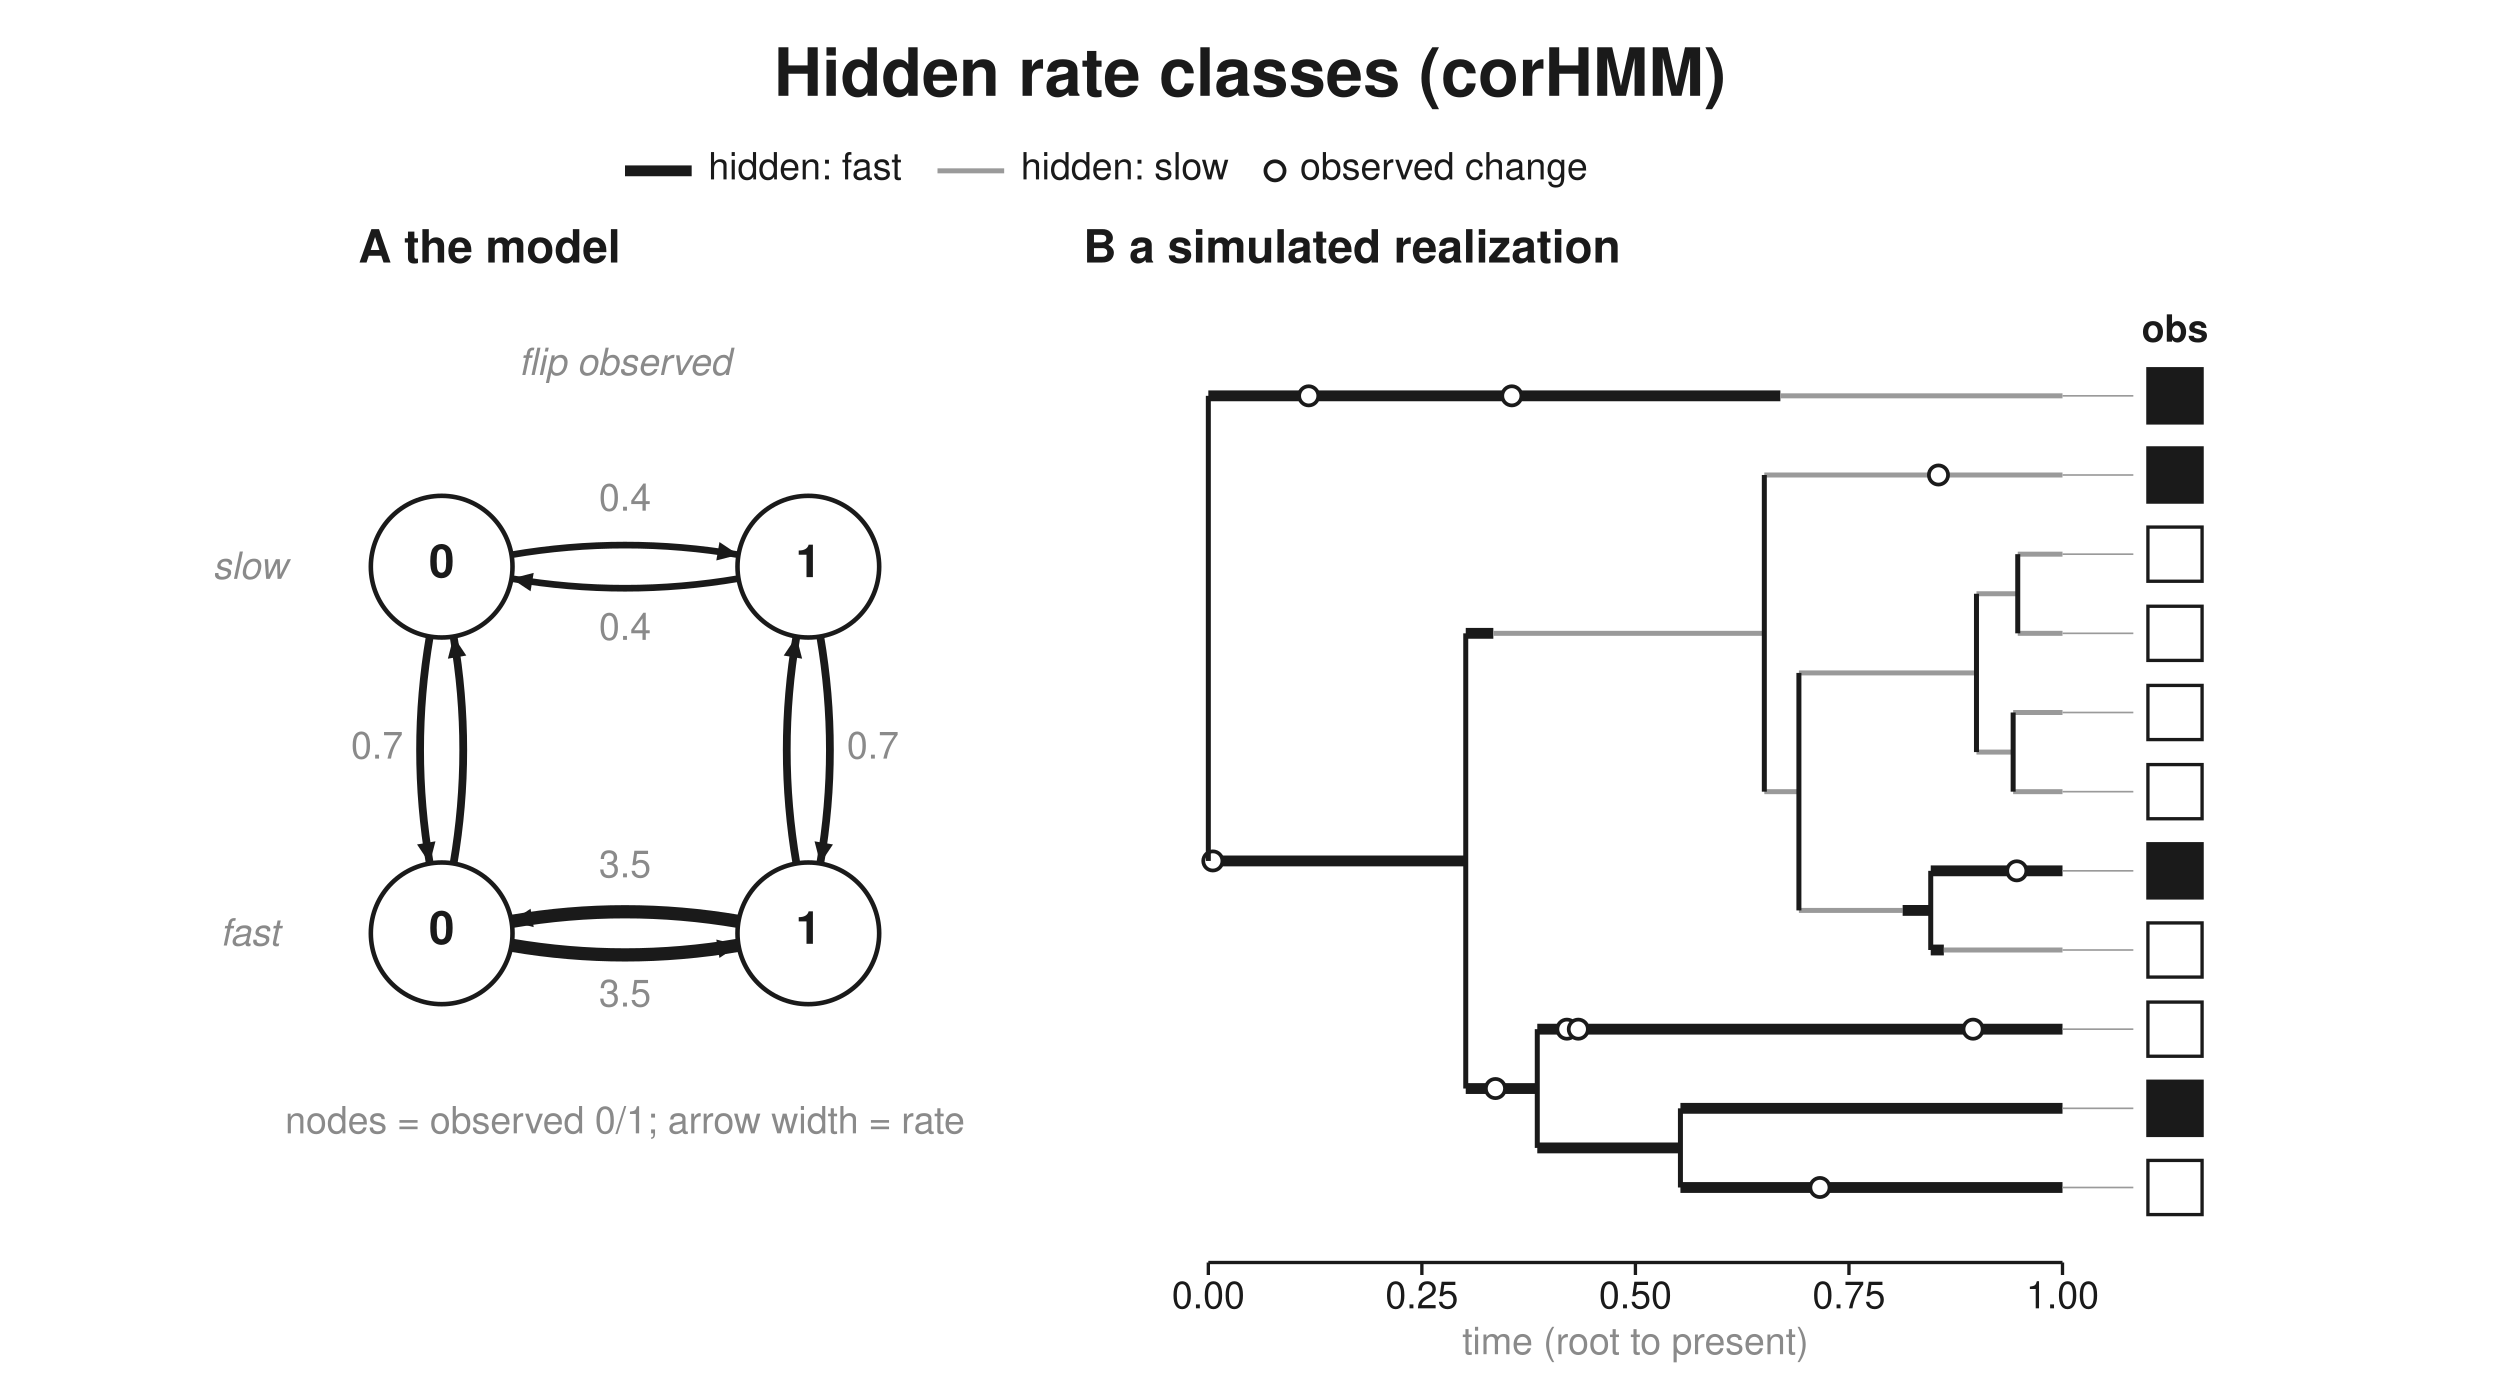
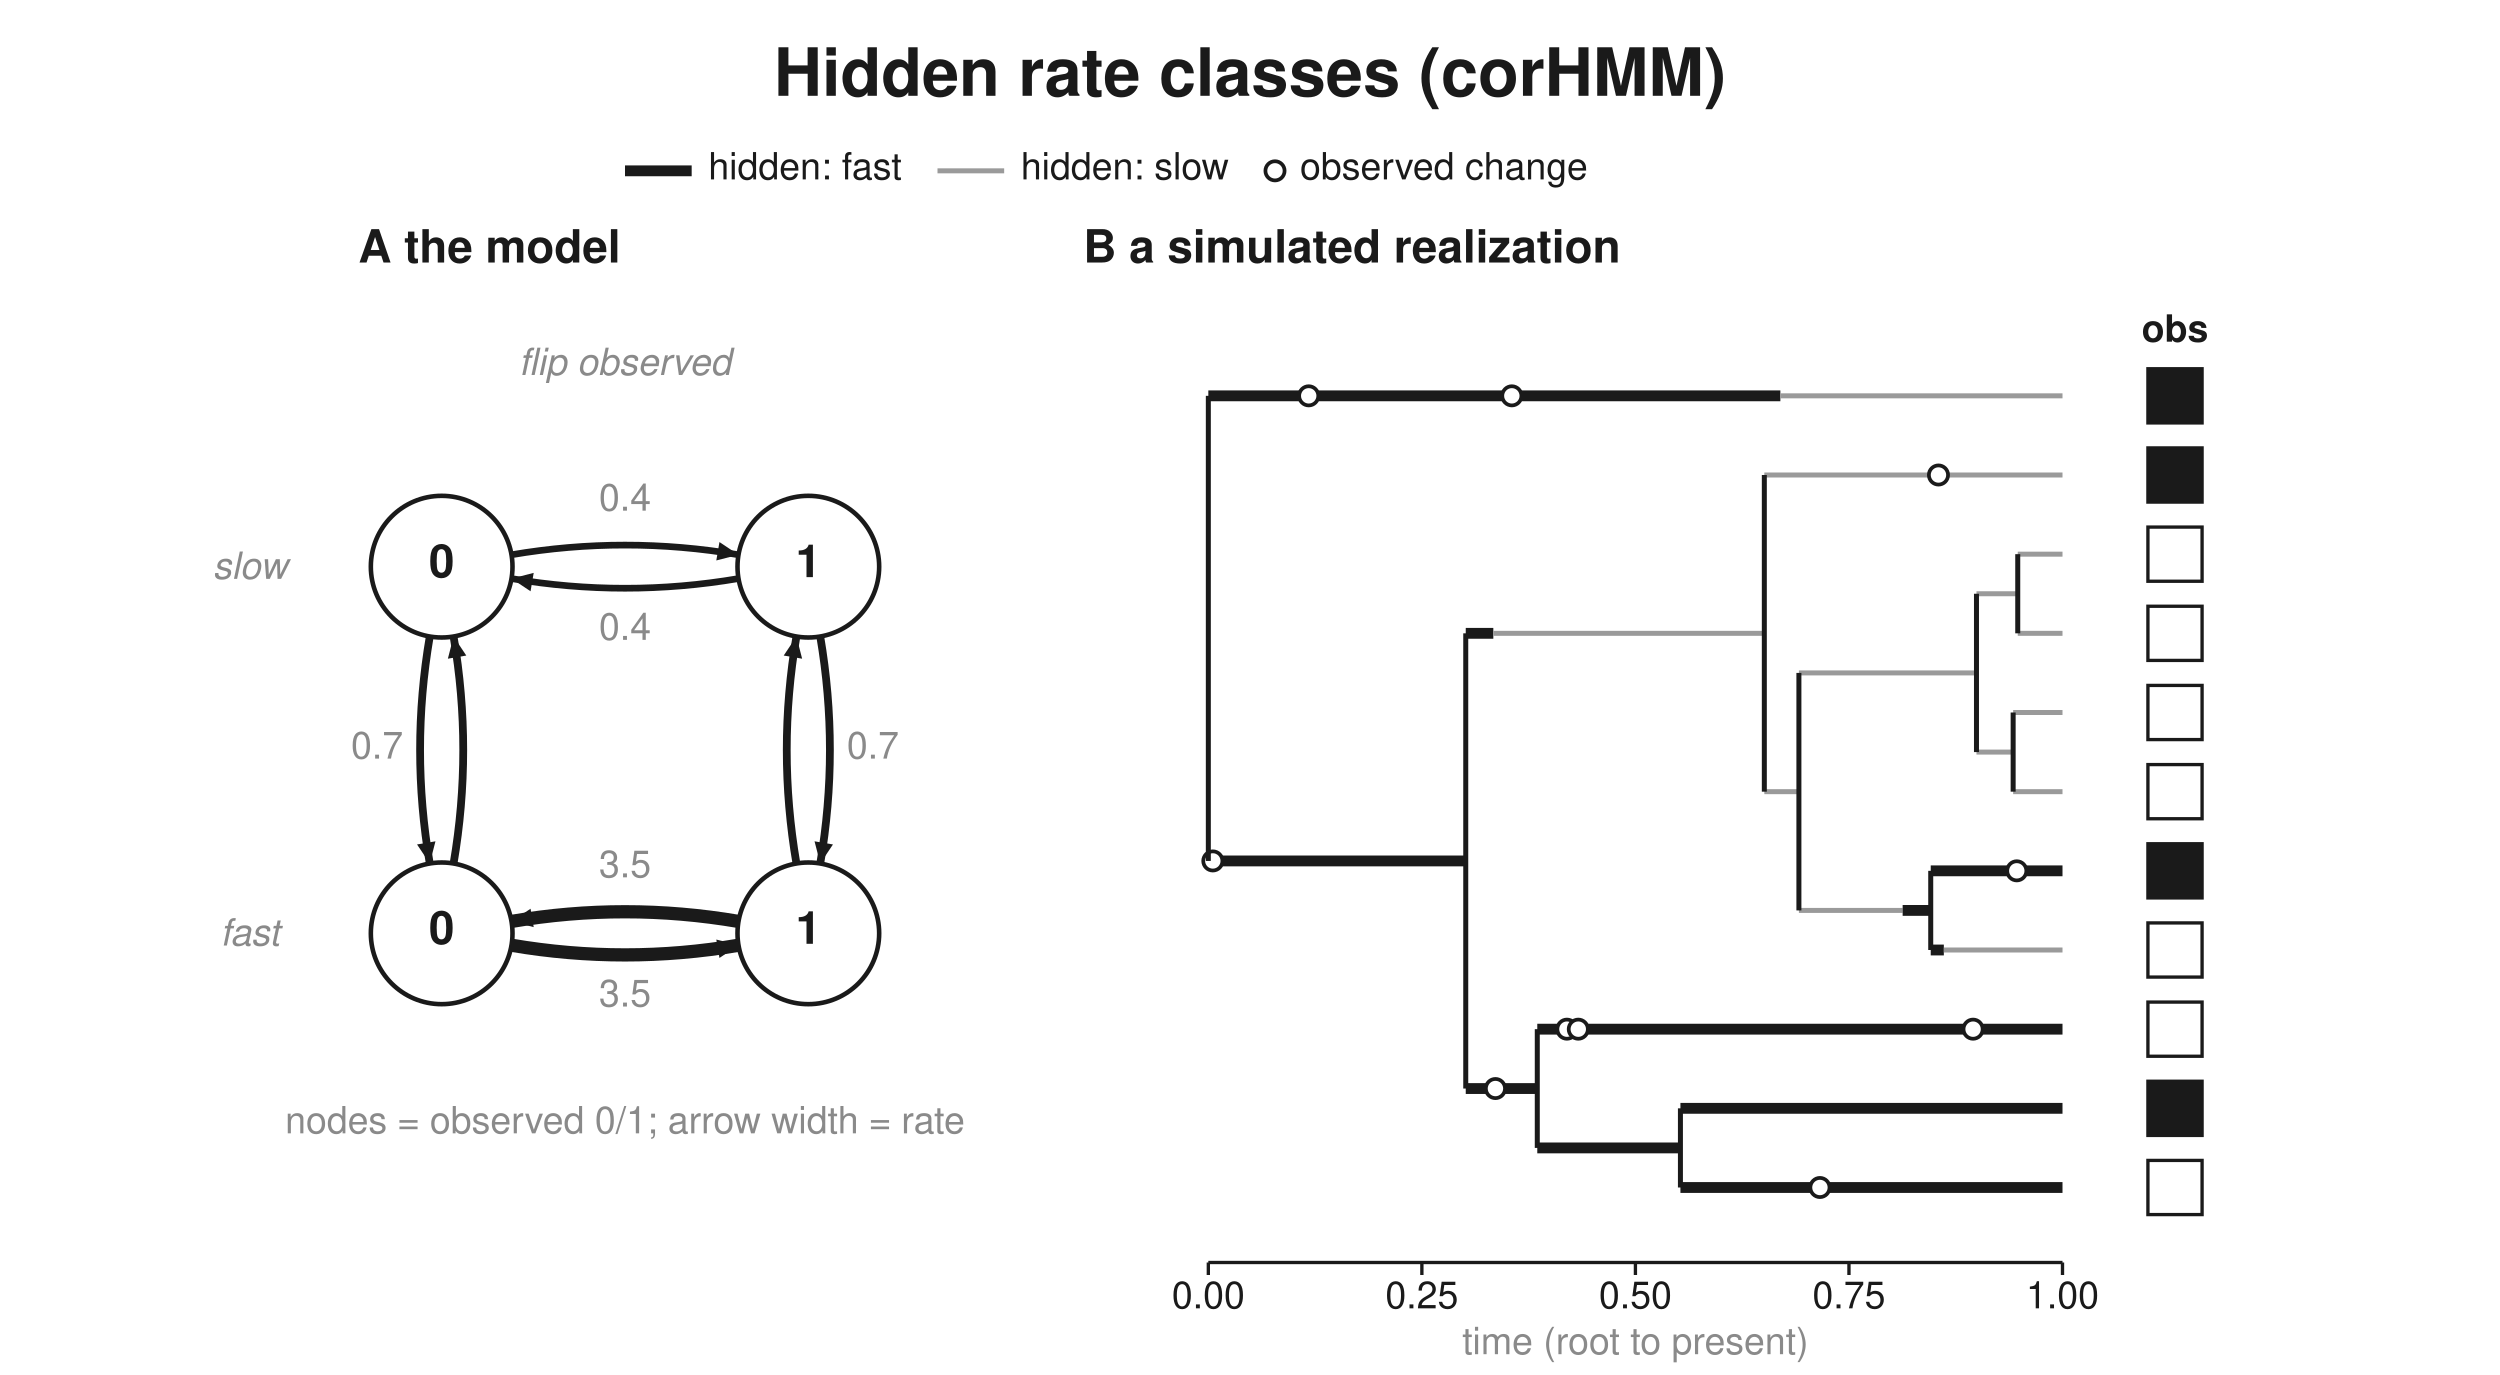
<svg xmlns="http://www.w3.org/2000/svg" width="1200" height="660" viewBox="0 0 1200 660">
  <defs>
</defs>
  <rect x="0" y="0" width="1200" height="660" fill="white" />
  <text x="600.0" y="46" font-size="32" font-family="Helvetica" text-anchor="middle" font-weight="bold" fill="#1a1a1a">Hidden rate classes (corHMM)</text>
  <path d="M300.0,82 L332.0,82" stroke="#1a1a1a" stroke-width="5.2" />
  <text x="340.0" y="82" font-size="18" font-family="Helvetica" text-anchor="start" dominant-baseline="central" fill="#1a1a1a">hidden: fast</text>
  <path d="M450.0,82 L482.0,82" stroke="#9a9a9a" stroke-width="2.4" />
  <text x="490.0" y="82" font-size="18" font-family="Helvetica" text-anchor="start" dominant-baseline="central" fill="#1a1a1a">hidden: slow</text>
  <circle cx="612.0" cy="82" r="4.6" fill="white" stroke="#1a1a1a" stroke-width="1.8" />
  <text x="624.0" y="82" font-size="18" font-family="Helvetica" text-anchor="start" dominant-baseline="central" fill="#1a1a1a">observed change</text>
  <text x="172" y="126" font-size="22" font-family="Helvetica" text-anchor="start" fill="#1a1a1a" font-weight="bold">A   the model</text>
  <path d="M245.517,266.287 Q300.0,257.0,354.483,266.287" fill="none" stroke="#1a1a1a" stroke-width="3.21" stroke-linecap="round" />
  <path d="M354.483,266.287 L343.829,269.021 L345.336,260.178 Z" fill="#1a1a1a" />
  <text x="300.0" y="241.0" font-size="18" font-family="Helvetica" text-anchor="middle" dominant-baseline="central" fill="#8a8a8a">0.4</text>
  <path d="M354.483,277.713 Q300.0,287.0,245.517,277.713" fill="none" stroke="#1a1a1a" stroke-width="3.21" stroke-linecap="round" />
  <path d="M245.517,277.713 L256.171,274.979 L254.664,283.822 Z" fill="#1a1a1a" />
  <text x="300.0" y="303.0" font-size="18" font-family="Helvetica" text-anchor="middle" dominant-baseline="central" fill="#8a8a8a">0.4</text>
  <path d="M245.517,453.713 Q300.0,463.0,354.483,453.713" fill="none" stroke="#1a1a1a" stroke-width="6.362" stroke-linecap="round" />
  <path d="M354.483,453.713 L345.336,459.822 L343.829,450.979 Z" fill="#1a1a1a" />
  <text x="300.0" y="479.0" font-size="18" font-family="Helvetica" text-anchor="middle" dominant-baseline="central" fill="#8a8a8a">3.5</text>
  <path d="M354.483,442.287 Q300.0,433.0,245.517,442.287" fill="none" stroke="#1a1a1a" stroke-width="6.362" stroke-linecap="round" />
  <path d="M245.517,442.287 L254.664,436.178 L256.171,445.021 Z" fill="#1a1a1a" />
  <text x="300.0" y="417.0" font-size="18" font-family="Helvetica" text-anchor="middle" dominant-baseline="central" fill="#8a8a8a">3.5</text>
  <path d="M206.287,305.517 Q197.0,360.0,206.287,414.483" fill="none" stroke="#1a1a1a" stroke-width="3.73" stroke-linecap="round" />
  <path d="M206.287,414.483 L200.178,405.336 L209.021,403.829 Z" fill="#1a1a1a" />
  <text x="181.0" y="360.0" font-size="18" font-family="Helvetica" text-anchor="middle" dominant-baseline="central" fill="#8a8a8a">0.7</text>
  <path d="M217.713,414.483 Q227.0,360.0,217.713,305.517" fill="none" stroke="#1a1a1a" stroke-width="3.73" stroke-linecap="round" />
  <path d="M217.713,305.517 L223.822,314.664 L214.979,316.171 Z" fill="#1a1a1a" />
  <path d="M393.713,305.517 Q403.0,360.0,393.713,414.483" fill="none" stroke="#1a1a1a" stroke-width="3.73" stroke-linecap="round" />
  <path d="M393.713,414.483 L390.979,403.829 L399.822,405.336 Z" fill="#1a1a1a" />
  <text x="419.0" y="360.0" font-size="18" font-family="Helvetica" text-anchor="middle" dominant-baseline="central" fill="#8a8a8a">0.7</text>
  <path d="M382.287,414.483 Q373.0,360.0,382.287,305.517" fill="none" stroke="#1a1a1a" stroke-width="3.73" stroke-linecap="round" />
  <path d="M382.287,305.517 L385.021,316.171 L376.178,314.664 Z" fill="#1a1a1a" />
  <circle cx="212" cy="272" r="34" fill="white" stroke="#1a1a1a" stroke-width="2.2" />
  <text x="212" y="272" font-size="22" font-family="Helvetica" text-anchor="middle" dominant-baseline="central" fill="#1a1a1a" font-weight="bold">0</text>
  <circle cx="388" cy="272" r="34" fill="white" stroke="#1a1a1a" stroke-width="2.2" />
  <text x="388" y="272" font-size="22" font-family="Helvetica" text-anchor="middle" dominant-baseline="central" fill="#1a1a1a" font-weight="bold">1</text>
  <circle cx="212" cy="448" r="34" fill="white" stroke="#1a1a1a" stroke-width="2.2" />
  <text x="212" y="448" font-size="22" font-family="Helvetica" text-anchor="middle" dominant-baseline="central" fill="#1a1a1a" font-weight="bold">0</text>
  <circle cx="388" cy="448" r="34" fill="white" stroke="#1a1a1a" stroke-width="2.2" />
  <text x="388" y="448" font-size="22" font-family="Helvetica" text-anchor="middle" dominant-baseline="central" fill="#1a1a1a" font-weight="bold">1</text>
  <text x="120" y="272" font-size="18" font-family="Helvetica" text-anchor="middle" dominant-baseline="central" fill="#8a8a8a" font-style="italic">slow</text>
  <text x="120" y="448" font-size="18" font-family="Helvetica" text-anchor="middle" dominant-baseline="central" fill="#8a8a8a" font-style="italic">fast</text>
  <text x="300.0" y="180" font-size="18" font-family="Helvetica" text-anchor="middle" fill="#8a8a8a" font-style="italic">flip observed</text>
  <text x="300.0" y="544" font-size="18" font-family="Helvetica" text-anchor="middle" fill="#8a8a8a">nodes = observed 0/1;  arrow width = rate</text>
  <text x="520" y="126" font-size="22" font-family="Helvetica" text-anchor="start" fill="#1a1a1a" font-weight="bold">B   a simulated realization</text>
  <path d="M580.0,190.0 L854.576,190.0" stroke="#1a1a1a" stroke-width="5.2" stroke-linecap="butt" />
  <path d="M854.576,190.0 L990.0,190.0" stroke="#9a9a9a" stroke-width="2.4" stroke-linecap="butt" />
  <circle cx="628.184" cy="190.0" r="4.6" fill="white" stroke="#1a1a1a" stroke-width="1.8" />
  <circle cx="725.679" cy="190.0" r="4.6" fill="white" stroke="#1a1a1a" stroke-width="1.8" />
  <path d="M580.0,413.25 L703.558,413.25" stroke="#1a1a1a" stroke-width="5.2" stroke-linecap="butt" />
  <circle cx="582.159" cy="413.25" r="4.6" fill="white" stroke="#1a1a1a" stroke-width="1.8" />
  <path d="M703.558,304.0 L716.795,304.0" stroke="#1a1a1a" stroke-width="5.2" stroke-linecap="butt" />
  <path d="M716.795,304.0 L846.874,304.0" stroke="#9a9a9a" stroke-width="2.4" stroke-linecap="butt" />
  <path d="M703.558,522.5 L737.894,522.5" stroke="#1a1a1a" stroke-width="5.2" stroke-linecap="butt" />
  <circle cx="717.81" cy="522.5" r="4.6" fill="white" stroke="#1a1a1a" stroke-width="1.8" />
  <path d="M846.874,228.0 L990.0,228.0" stroke="#9a9a9a" stroke-width="2.4" stroke-linecap="butt" />
  <circle cx="930.466" cy="228.0" r="4.6" fill="white" stroke="#1a1a1a" stroke-width="1.8" />
  <path d="M846.874,380.0 L863.474,380.0" stroke="#9a9a9a" stroke-width="2.4" stroke-linecap="butt" />
  <path d="M737.894,494.0 L990.0,494.0" stroke="#1a1a1a" stroke-width="5.2" stroke-linecap="butt" />
  <circle cx="752.122" cy="494.0" r="4.6" fill="white" stroke="#1a1a1a" stroke-width="1.8" />
  <circle cx="757.577" cy="494.0" r="4.6" fill="white" stroke="#1a1a1a" stroke-width="1.8" />
  <circle cx="947.077" cy="494.0" r="4.6" fill="white" stroke="#1a1a1a" stroke-width="1.8" />
  <path d="M737.894,551.0 L806.604,551.0" stroke="#1a1a1a" stroke-width="5.2" stroke-linecap="butt" />
  <path d="M863.474,323.0 L948.706,323.0" stroke="#9a9a9a" stroke-width="2.4" stroke-linecap="butt" />
  <path d="M863.474,437.0 L913.272,437.0" stroke="#9a9a9a" stroke-width="2.4" stroke-linecap="butt" />
  <path d="M913.272,437.0 L926.751,437.0" stroke="#1a1a1a" stroke-width="5.2" stroke-linecap="butt" />
  <path d="M806.604,532.0 L990.0,532.0" stroke="#1a1a1a" stroke-width="5.2" stroke-linecap="butt" />
  <path d="M806.604,570.0 L990.0,570.0" stroke="#1a1a1a" stroke-width="5.2" stroke-linecap="butt" />
  <circle cx="873.569" cy="570.0" r="4.6" fill="white" stroke="#1a1a1a" stroke-width="1.8" />
  <path d="M948.706,285.0 L968.518,285.0" stroke="#9a9a9a" stroke-width="2.4" stroke-linecap="butt" />
  <path d="M948.706,361.0 L966.31,361.0" stroke="#9a9a9a" stroke-width="2.4" stroke-linecap="butt" />
  <path d="M926.751,418.0 L990.0,418.0" stroke="#1a1a1a" stroke-width="5.2" stroke-linecap="butt" />
  <circle cx="968.053" cy="418.0" r="4.6" fill="white" stroke="#1a1a1a" stroke-width="1.8" />
  <path d="M926.751,456.0 L933.043,456.0" stroke="#1a1a1a" stroke-width="5.2" stroke-linecap="butt" />
  <path d="M933.043,456.0 L990.0,456.0" stroke="#9a9a9a" stroke-width="2.4" stroke-linecap="butt" />
  <path d="M968.518,266.0 L990.0,266.0" stroke="#9a9a9a" stroke-width="2.4" stroke-linecap="butt" />
  <path d="M968.518,304.0 L990.0,304.0" stroke="#9a9a9a" stroke-width="2.4" stroke-linecap="butt" />
  <path d="M966.31,342.0 L990.0,342.0" stroke="#9a9a9a" stroke-width="2.4" stroke-linecap="butt" />
  <path d="M966.31,380.0 L990.0,380.0" stroke="#9a9a9a" stroke-width="2.4" stroke-linecap="butt" />
  <path d="M968.518,266.0 L968.518,304.0" stroke="#1a1a1a" stroke-width="2.4" />
  <path d="M966.31,342.0 L966.31,380.0" stroke="#1a1a1a" stroke-width="2.4" />
  <path d="M948.706,285.0 L948.706,361.0" stroke="#1a1a1a" stroke-width="2.4" />
  <path d="M926.751,418.0 L926.751,456.0" stroke="#1a1a1a" stroke-width="2.4" />
  <path d="M863.474,323.0 L863.474,437.0" stroke="#1a1a1a" stroke-width="2.4" />
  <path d="M846.874,228.0 L846.874,380.0" stroke="#1a1a1a" stroke-width="2.4" />
  <path d="M806.604,532.0 L806.604,570.0" stroke="#1a1a1a" stroke-width="2.4" />
  <path d="M737.894,494.0 L737.894,551.0" stroke="#1a1a1a" stroke-width="2.4" />
  <path d="M703.558,304.0 L703.558,522.5" stroke="#1a1a1a" stroke-width="2.4" />
  <path d="M580.0,190.0 L580.0,413.25" stroke="#1a1a1a" stroke-width="2.4" />
  <text x="1044" y="164" font-size="18" font-family="Helvetica" text-anchor="middle" fill="#1a1a1a" font-weight="bold">obs</text>
-   <path d="M990.0,190.0 L1024,190.0" stroke="#9a9a9a" stroke-width="0.8" />
  <rect x="1031" y="177.0" width="26" height="26" fill="#1a1a1a" stroke="#1a1a1a" stroke-width="1.6" />
-   <path d="M990.0,228.0 L1024,228.0" stroke="#9a9a9a" stroke-width="0.8" />
  <rect x="1031" y="215.0" width="26" height="26" fill="#1a1a1a" stroke="#1a1a1a" stroke-width="1.6" />
-   <path d="M990.0,266.0 L1024,266.0" stroke="#9a9a9a" stroke-width="0.8" />
  <rect x="1031" y="253.0" width="26" height="26" fill="white" stroke="#1a1a1a" stroke-width="1.6" />
-   <path d="M990.0,304.0 L1024,304.0" stroke="#9a9a9a" stroke-width="0.8" />
  <rect x="1031" y="291.0" width="26" height="26" fill="white" stroke="#1a1a1a" stroke-width="1.6" />
-   <path d="M990.0,342.0 L1024,342.0" stroke="#9a9a9a" stroke-width="0.8" />
  <rect x="1031" y="329.0" width="26" height="26" fill="white" stroke="#1a1a1a" stroke-width="1.6" />
-   <path d="M990.0,380.0 L1024,380.0" stroke="#9a9a9a" stroke-width="0.8" />
  <rect x="1031" y="367.0" width="26" height="26" fill="white" stroke="#1a1a1a" stroke-width="1.6" />
-   <path d="M990.0,418.0 L1024,418.0" stroke="#9a9a9a" stroke-width="0.8" />
  <rect x="1031" y="405.0" width="26" height="26" fill="#1a1a1a" stroke="#1a1a1a" stroke-width="1.6" />
-   <path d="M990.0,456.0 L1024,456.0" stroke="#9a9a9a" stroke-width="0.8" />
  <rect x="1031" y="443.0" width="26" height="26" fill="white" stroke="#1a1a1a" stroke-width="1.6" />
-   <path d="M990.0,494.0 L1024,494.0" stroke="#9a9a9a" stroke-width="0.8" />
  <rect x="1031" y="481.0" width="26" height="26" fill="white" stroke="#1a1a1a" stroke-width="1.6" />
-   <path d="M990.0,532.0 L1024,532.0" stroke="#9a9a9a" stroke-width="0.8" />
  <rect x="1031" y="519.0" width="26" height="26" fill="#1a1a1a" stroke="#1a1a1a" stroke-width="1.6" />
-   <path d="M990.0,570.0 L1024,570.0" stroke="#9a9a9a" stroke-width="0.8" />
  <rect x="1031" y="557.0" width="26" height="26" fill="white" stroke="#1a1a1a" stroke-width="1.6" />
  <path d="M580.0,606 L990.0,606" stroke="#1a1a1a" stroke-width="1.6" />
  <path d="M580.0,606 L580.0,612" stroke="#1a1a1a" stroke-width="1.6" />
  <text x="580.0" y="628" font-size="18" font-family="Helvetica" text-anchor="middle" fill="#1a1a1a">0.00</text>
  <path d="M682.5,606 L682.5,612" stroke="#1a1a1a" stroke-width="1.6" />
  <text x="682.5" y="628" font-size="18" font-family="Helvetica" text-anchor="middle" fill="#1a1a1a">0.25</text>
  <path d="M785.0,606 L785.0,612" stroke="#1a1a1a" stroke-width="1.6" />
  <text x="785.0" y="628" font-size="18" font-family="Helvetica" text-anchor="middle" fill="#1a1a1a">0.50</text>
  <path d="M887.5,606 L887.5,612" stroke="#1a1a1a" stroke-width="1.6" />
  <text x="887.5" y="628" font-size="18" font-family="Helvetica" text-anchor="middle" fill="#1a1a1a">0.75</text>
  <path d="M990.0,606 L990.0,612" stroke="#1a1a1a" stroke-width="1.6" />
  <text x="990.0" y="628" font-size="18" font-family="Helvetica" text-anchor="middle" fill="#1a1a1a">1.00</text>
  <text x="785.0" y="650" font-size="18" font-family="Helvetica" text-anchor="middle" fill="#8a8a8a">time (root to present)</text>
</svg>
